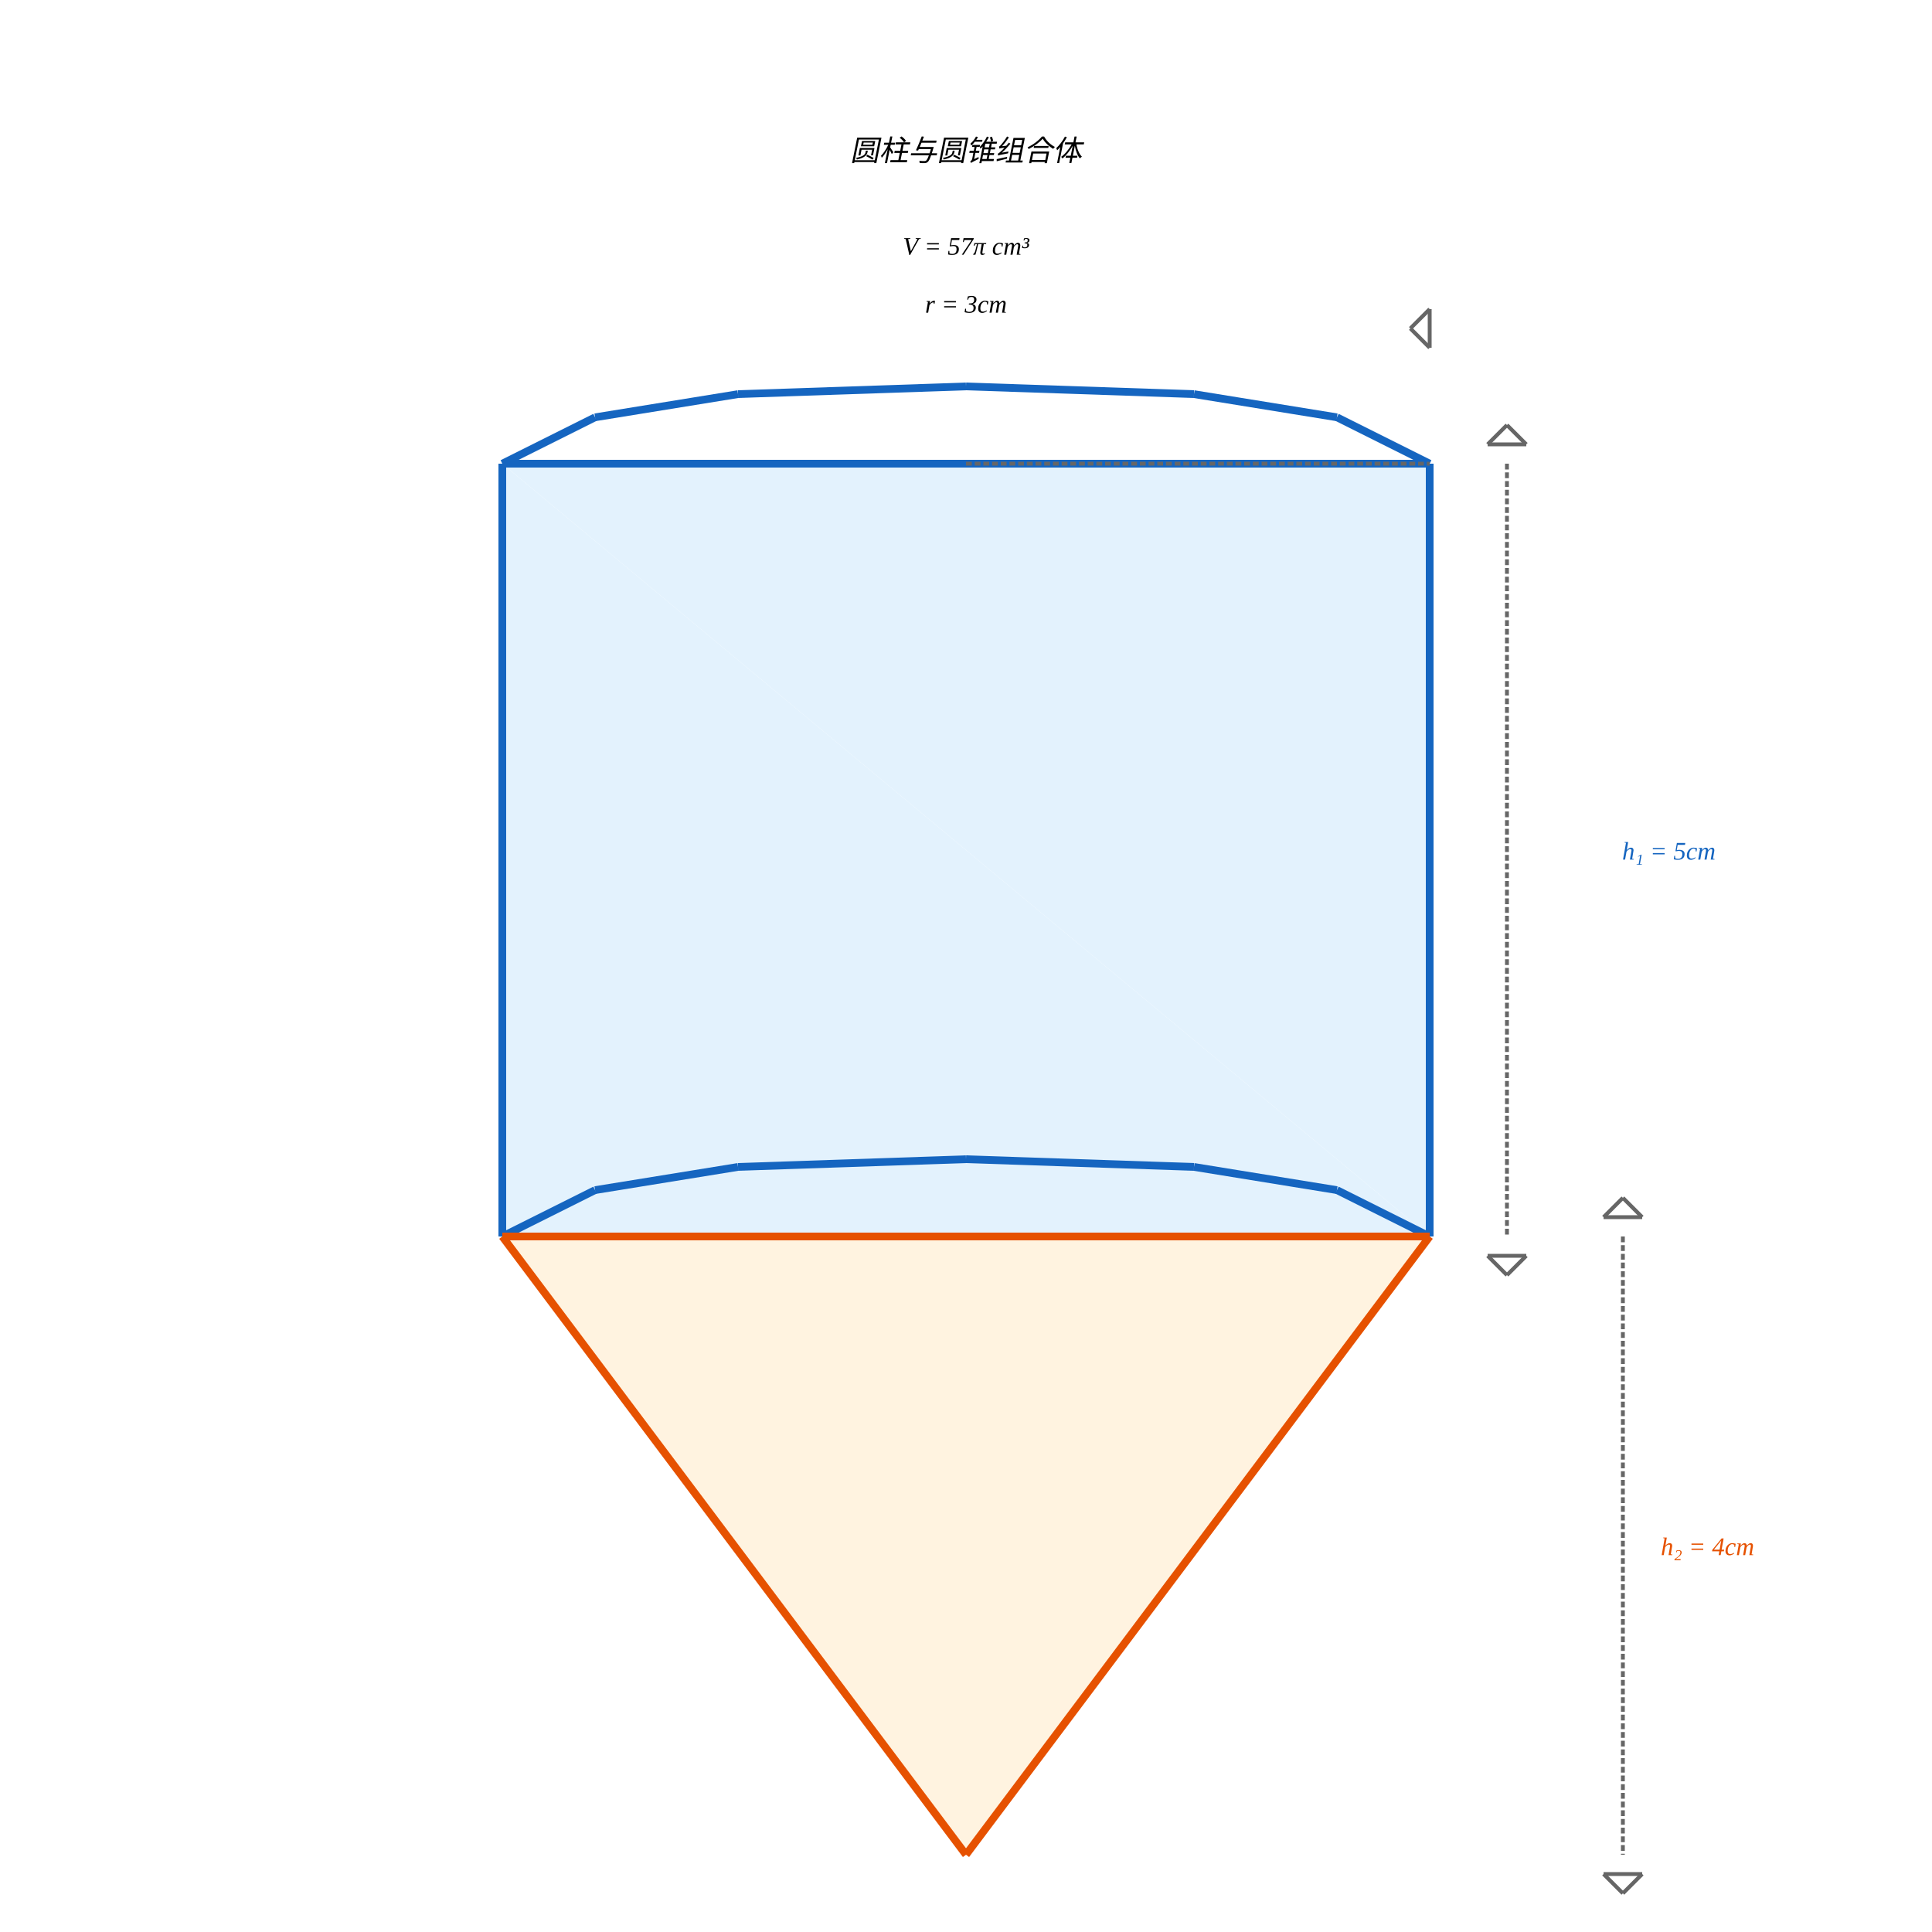
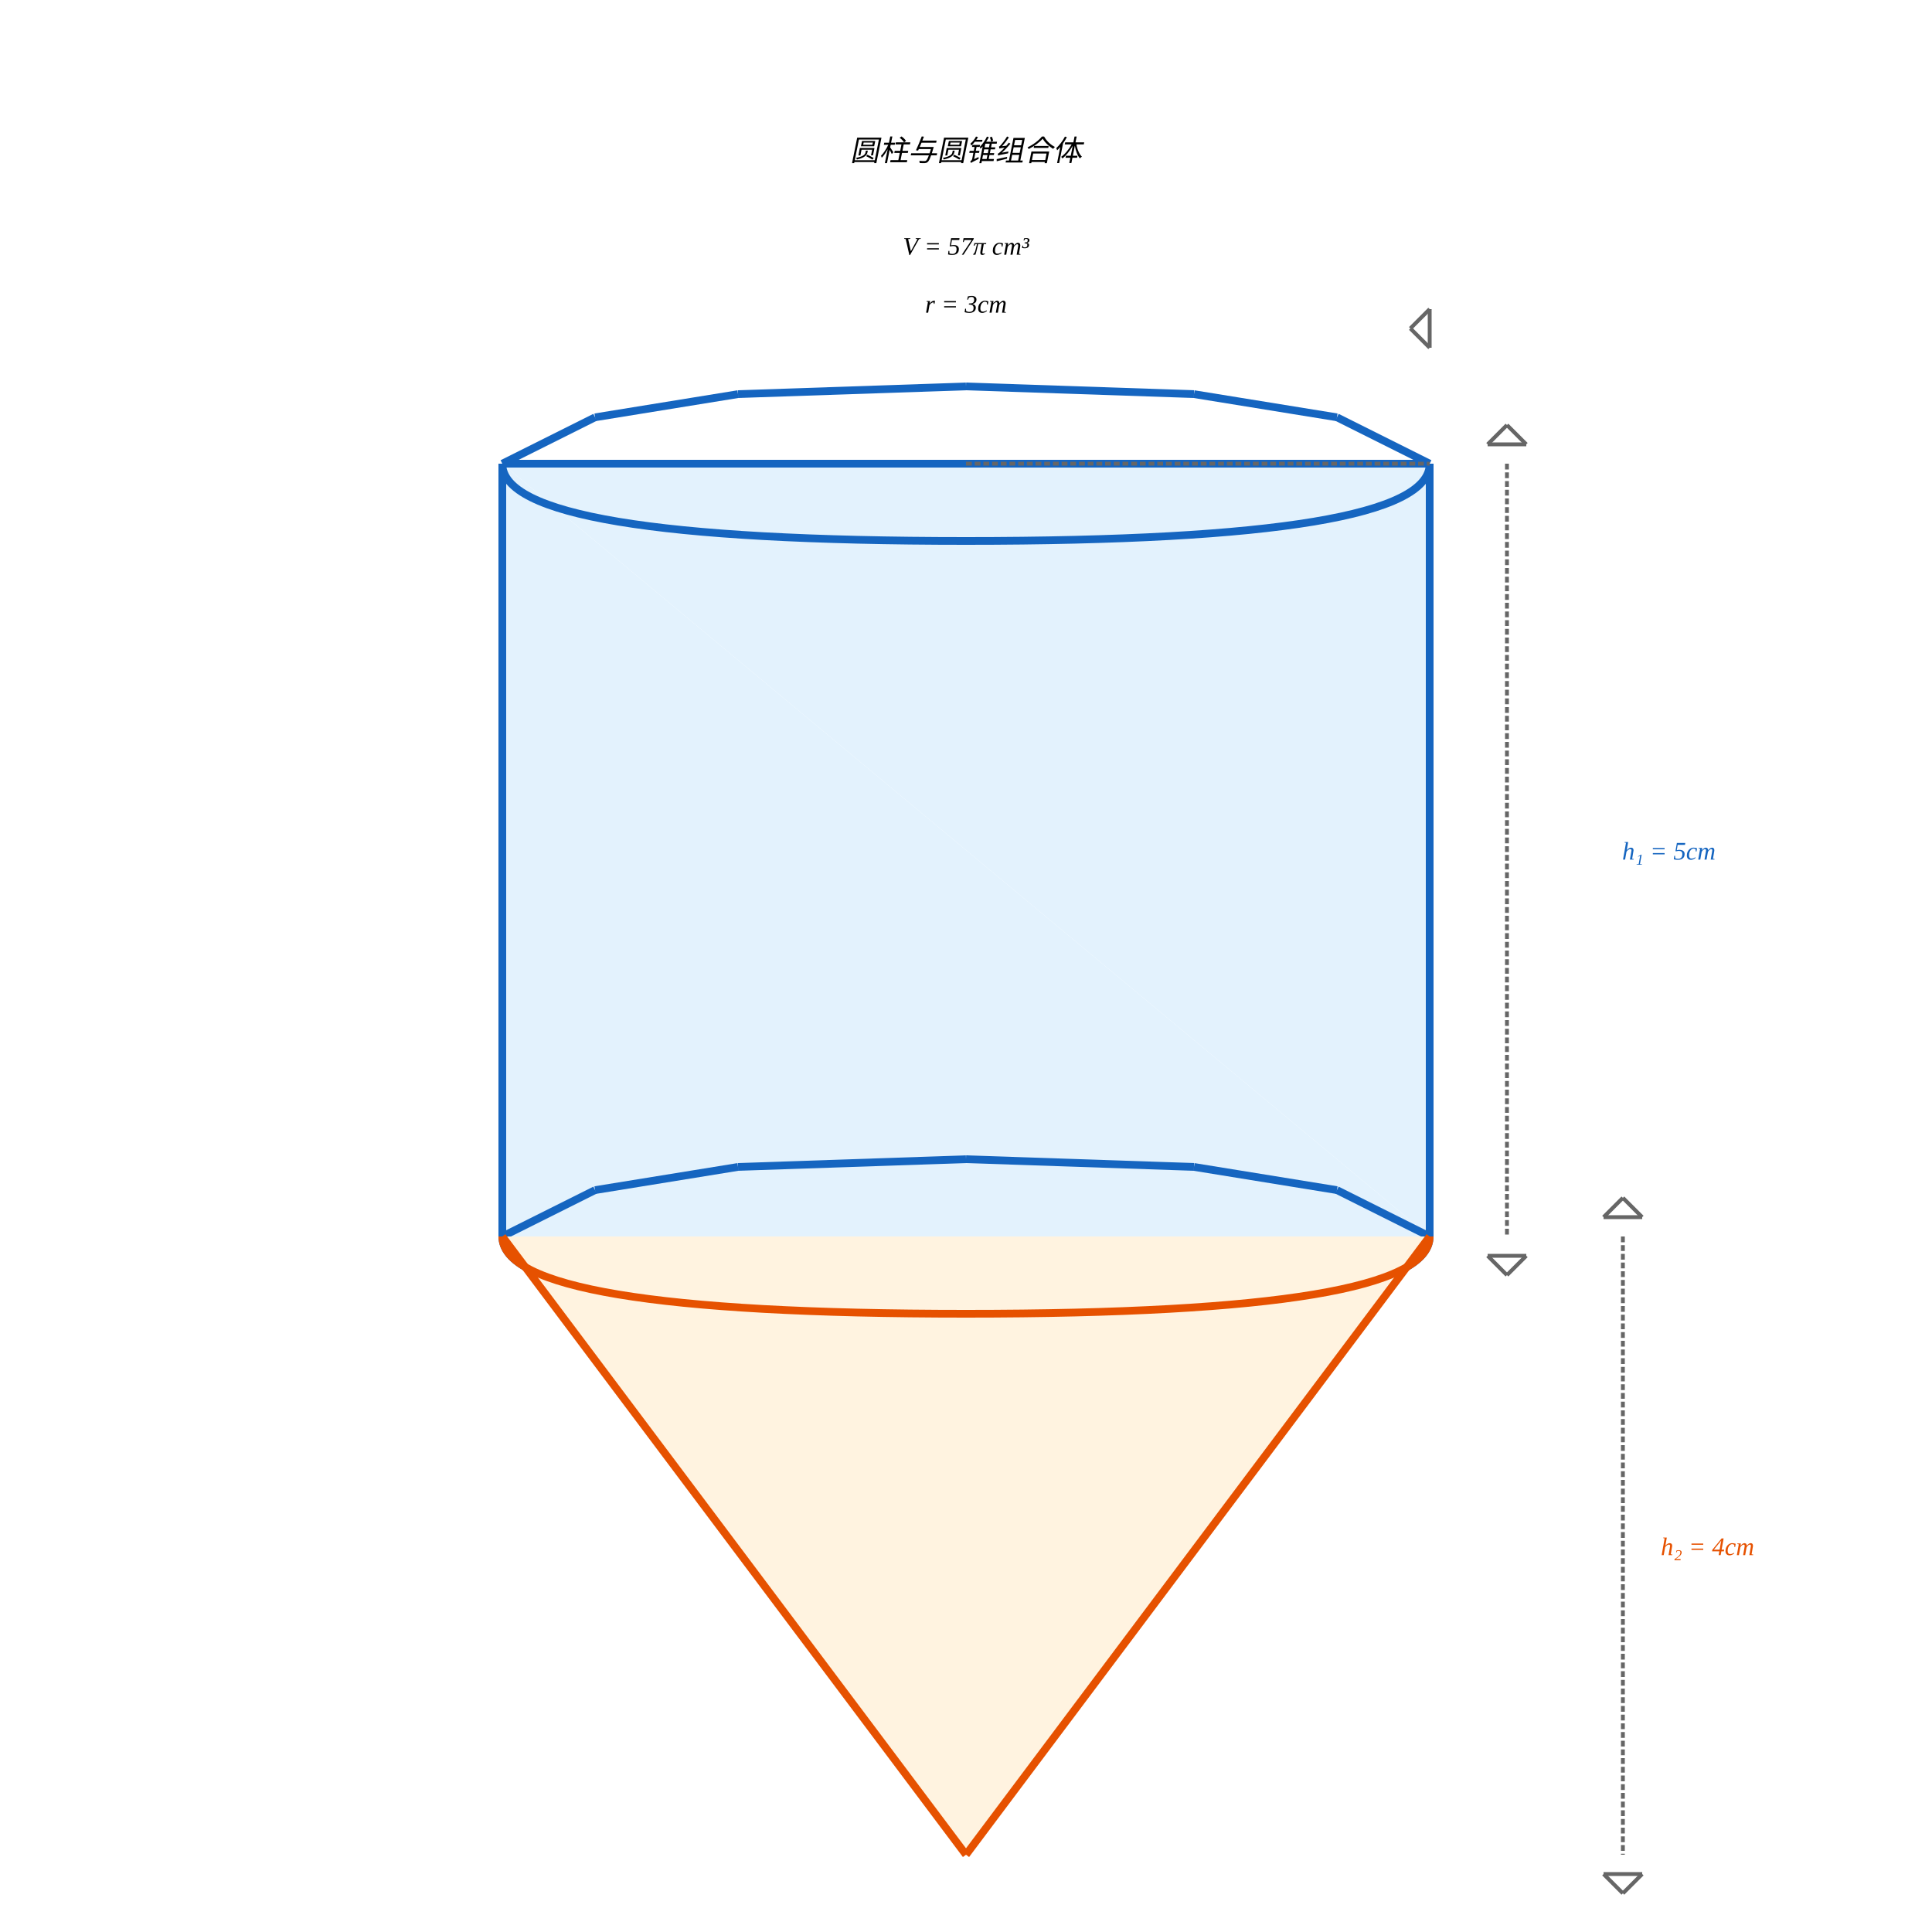
<svg xmlns="http://www.w3.org/2000/svg" width="500mm" height="500mm" viewBox="0 0 500 500" version="1.1">
  <path d="M130.00,320.00 L 370.00,320.00 L 130.00,120.00 z" fill="#E3F2FD" stroke="none" />
  <path d="M370.00,320.00 L 130.00,120.00 L 370.00,120.00 z" fill="#E3F2FD" stroke="none" />
-   <line x1="130.00" y1="320.00" x2="370.00" y2="320.00" style="stroke:#1565C0; stroke-width:2.00" />
+   <path d="M130.00,320.00 Q130.00,340.00 250.00,340.00 Q370.00,340.00 370.00,320.00" fill="none" stroke="#1565C0" stroke-width="2.00" />
  <line x1="370.00" y1="320.00" x2="370.00" y2="120.00" style="stroke:#1565C0; stroke-width:2.00" />
  <line x1="370.00" y1="120.00" x2="130.00" y2="120.00" style="stroke:#1565C0; stroke-width:2.00" />
  <line x1="130.00" y1="120.00" x2="130.00" y2="320.00" style="stroke:#1565C0; stroke-width:2.00" />
+   <path d="M130.00,120.00 Q130.00,140.00 250.00,140.00 Q370.00,140.00 370.00,120.00" fill="none" stroke="#1565C0" stroke-width="2.00" />
  <line x1="130.00" y1="120.00" x2="154.00" y2="108.00" style="stroke:#1565C0; stroke-width:2.00" />
  <line x1="154.00" y1="108.00" x2="191.00" y2="102.00" style="stroke:#1565C0; stroke-width:2.00" />
  <line x1="191.00" y1="102.00" x2="250.00" y2="100.00" style="stroke:#1565C0; stroke-width:2.00" />
  <line x1="250.00" y1="100.00" x2="309.00" y2="102.00" style="stroke:#1565C0; stroke-width:2.00" />
  <line x1="309.00" y1="102.00" x2="346.00" y2="108.00" style="stroke:#1565C0; stroke-width:2.00" />
  <line x1="346.00" y1="108.00" x2="370.00" y2="120.00" style="stroke:#1565C0; stroke-width:2.00" />
  <line x1="130.00" y1="320.00" x2="154.00" y2="308.00" style="stroke:#1565C0; stroke-width:2.00" />
  <line x1="154.00" y1="308.00" x2="191.00" y2="302.00" style="stroke:#1565C0; stroke-width:2.00" />
  <line x1="191.00" y1="302.00" x2="250.00" y2="300.00" style="stroke:#1565C0; stroke-width:2.00" />
  <line x1="250.00" y1="300.00" x2="309.00" y2="302.00" style="stroke:#1565C0; stroke-width:2.00" />
  <line x1="309.00" y1="302.00" x2="346.00" y2="308.00" style="stroke:#1565C0; stroke-width:2.00" />
  <line x1="346.00" y1="308.00" x2="370.00" y2="320.00" style="stroke:#1565C0; stroke-width:2.00" />
  <path d="M250.00,480.00 L 130.00,320.00 L 370.00,320.00 z" fill="#FFF3E0" stroke="none" />
  <line x1="250.00" y1="480.00" x2="130.00" y2="320.00" style="stroke:#E65100; stroke-width:2.00" />
  <line x1="250.00" y1="480.00" x2="370.00" y2="320.00" style="stroke:#E65100; stroke-width:2.00" />
-   <line x1="130.00" y1="320.00" x2="370.00" y2="320.00" style="stroke:#E65100; stroke-width:2.00" />
+   <path d="M130.00,320.00 Q130.00,340.00 250.00,340.00 Q370.00,340.00 370.00,320.00" fill="none" stroke="#E65100" stroke-width="2.00" />
  <line x1="390.00" y1="120.00" x2="390.00" y2="121.50" style="stroke:#666666; stroke-width:1.00" />
  <line x1="390.00" y1="122.25" x2="390.00" y2="123.75" style="stroke:#666666; stroke-width:1.00" />
  <line x1="390.00" y1="124.50" x2="390.00" y2="126.00" style="stroke:#666666; stroke-width:1.00" />
  <line x1="390.00" y1="126.75" x2="390.00" y2="128.25" style="stroke:#666666; stroke-width:1.00" />
  <line x1="390.00" y1="129.00" x2="390.00" y2="130.50" style="stroke:#666666; stroke-width:1.00" />
  <line x1="390.00" y1="131.25" x2="390.00" y2="132.75" style="stroke:#666666; stroke-width:1.00" />
  <line x1="390.00" y1="133.50" x2="390.00" y2="135.00" style="stroke:#666666; stroke-width:1.00" />
  <line x1="390.00" y1="135.75" x2="390.00" y2="137.25" style="stroke:#666666; stroke-width:1.00" />
  <line x1="390.00" y1="138.00" x2="390.00" y2="139.50" style="stroke:#666666; stroke-width:1.00" />
  <line x1="390.00" y1="140.25" x2="390.00" y2="141.75" style="stroke:#666666; stroke-width:1.00" />
  <line x1="390.00" y1="142.50" x2="390.00" y2="144.00" style="stroke:#666666; stroke-width:1.00" />
  <line x1="390.00" y1="144.75" x2="390.00" y2="146.25" style="stroke:#666666; stroke-width:1.00" />
  <line x1="390.00" y1="147.00" x2="390.00" y2="148.50" style="stroke:#666666; stroke-width:1.00" />
  <line x1="390.00" y1="149.25" x2="390.00" y2="150.75" style="stroke:#666666; stroke-width:1.00" />
  <line x1="390.00" y1="151.50" x2="390.00" y2="153.00" style="stroke:#666666; stroke-width:1.00" />
  <line x1="390.00" y1="153.75" x2="390.00" y2="155.25" style="stroke:#666666; stroke-width:1.00" />
  <line x1="390.00" y1="156.00" x2="390.00" y2="157.50" style="stroke:#666666; stroke-width:1.00" />
  <line x1="390.00" y1="158.25" x2="390.00" y2="159.75" style="stroke:#666666; stroke-width:1.00" />
  <line x1="390.00" y1="160.50" x2="390.00" y2="162.00" style="stroke:#666666; stroke-width:1.00" />
  <line x1="390.00" y1="162.75" x2="390.00" y2="164.25" style="stroke:#666666; stroke-width:1.00" />
  <line x1="390.00" y1="165.00" x2="390.00" y2="166.50" style="stroke:#666666; stroke-width:1.00" />
  <line x1="390.00" y1="167.25" x2="390.00" y2="168.75" style="stroke:#666666; stroke-width:1.00" />
  <line x1="390.00" y1="169.50" x2="390.00" y2="171.00" style="stroke:#666666; stroke-width:1.00" />
  <line x1="390.00" y1="171.75" x2="390.00" y2="173.25" style="stroke:#666666; stroke-width:1.00" />
  <line x1="390.00" y1="174.00" x2="390.00" y2="175.50" style="stroke:#666666; stroke-width:1.00" />
  <line x1="390.00" y1="176.25" x2="390.00" y2="177.75" style="stroke:#666666; stroke-width:1.00" />
  <line x1="390.00" y1="178.50" x2="390.00" y2="180.00" style="stroke:#666666; stroke-width:1.00" />
  <line x1="390.00" y1="180.75" x2="390.00" y2="182.25" style="stroke:#666666; stroke-width:1.00" />
  <line x1="390.00" y1="183.00" x2="390.00" y2="184.50" style="stroke:#666666; stroke-width:1.00" />
  <line x1="390.00" y1="185.25" x2="390.00" y2="186.75" style="stroke:#666666; stroke-width:1.00" />
  <line x1="390.00" y1="187.50" x2="390.00" y2="189.00" style="stroke:#666666; stroke-width:1.00" />
  <line x1="390.00" y1="189.75" x2="390.00" y2="191.25" style="stroke:#666666; stroke-width:1.00" />
  <line x1="390.00" y1="192.00" x2="390.00" y2="193.50" style="stroke:#666666; stroke-width:1.00" />
  <line x1="390.00" y1="194.25" x2="390.00" y2="195.75" style="stroke:#666666; stroke-width:1.00" />
  <line x1="390.00" y1="196.50" x2="390.00" y2="198.00" style="stroke:#666666; stroke-width:1.00" />
  <line x1="390.00" y1="198.75" x2="390.00" y2="200.25" style="stroke:#666666; stroke-width:1.00" />
  <line x1="390.00" y1="201.00" x2="390.00" y2="202.50" style="stroke:#666666; stroke-width:1.00" />
  <line x1="390.00" y1="203.25" x2="390.00" y2="204.75" style="stroke:#666666; stroke-width:1.00" />
  <line x1="390.00" y1="205.50" x2="390.00" y2="207.00" style="stroke:#666666; stroke-width:1.00" />
  <line x1="390.00" y1="207.75" x2="390.00" y2="209.25" style="stroke:#666666; stroke-width:1.00" />
  <line x1="390.00" y1="210.00" x2="390.00" y2="211.50" style="stroke:#666666; stroke-width:1.00" />
  <line x1="390.00" y1="212.25" x2="390.00" y2="213.75" style="stroke:#666666; stroke-width:1.00" />
  <line x1="390.00" y1="214.50" x2="390.00" y2="216.00" style="stroke:#666666; stroke-width:1.00" />
  <line x1="390.00" y1="216.75" x2="390.00" y2="218.25" style="stroke:#666666; stroke-width:1.00" />
  <line x1="390.00" y1="219.00" x2="390.00" y2="220.50" style="stroke:#666666; stroke-width:1.00" />
  <line x1="390.00" y1="221.25" x2="390.00" y2="222.75" style="stroke:#666666; stroke-width:1.00" />
  <line x1="390.00" y1="223.50" x2="390.00" y2="225.00" style="stroke:#666666; stroke-width:1.00" />
  <line x1="390.00" y1="225.75" x2="390.00" y2="227.25" style="stroke:#666666; stroke-width:1.00" />
  <line x1="390.00" y1="228.00" x2="390.00" y2="229.50" style="stroke:#666666; stroke-width:1.00" />
  <line x1="390.00" y1="230.25" x2="390.00" y2="231.75" style="stroke:#666666; stroke-width:1.00" />
  <line x1="390.00" y1="232.50" x2="390.00" y2="234.00" style="stroke:#666666; stroke-width:1.00" />
  <line x1="390.00" y1="234.75" x2="390.00" y2="236.25" style="stroke:#666666; stroke-width:1.00" />
  <line x1="390.00" y1="237.00" x2="390.00" y2="238.50" style="stroke:#666666; stroke-width:1.00" />
  <line x1="390.00" y1="239.25" x2="390.00" y2="240.75" style="stroke:#666666; stroke-width:1.00" />
  <line x1="390.00" y1="241.50" x2="390.00" y2="243.00" style="stroke:#666666; stroke-width:1.00" />
  <line x1="390.00" y1="243.75" x2="390.00" y2="245.25" style="stroke:#666666; stroke-width:1.00" />
  <line x1="390.00" y1="246.00" x2="390.00" y2="247.50" style="stroke:#666666; stroke-width:1.00" />
  <line x1="390.00" y1="248.25" x2="390.00" y2="249.75" style="stroke:#666666; stroke-width:1.00" />
  <line x1="390.00" y1="250.50" x2="390.00" y2="252.00" style="stroke:#666666; stroke-width:1.00" />
  <line x1="390.00" y1="252.75" x2="390.00" y2="254.25" style="stroke:#666666; stroke-width:1.00" />
  <line x1="390.00" y1="255.00" x2="390.00" y2="256.50" style="stroke:#666666; stroke-width:1.00" />
  <line x1="390.00" y1="257.25" x2="390.00" y2="258.75" style="stroke:#666666; stroke-width:1.00" />
  <line x1="390.00" y1="259.50" x2="390.00" y2="261.00" style="stroke:#666666; stroke-width:1.00" />
  <line x1="390.00" y1="261.75" x2="390.00" y2="263.25" style="stroke:#666666; stroke-width:1.00" />
  <line x1="390.00" y1="264.00" x2="390.00" y2="265.50" style="stroke:#666666; stroke-width:1.00" />
  <line x1="390.00" y1="266.25" x2="390.00" y2="267.75" style="stroke:#666666; stroke-width:1.00" />
  <line x1="390.00" y1="268.50" x2="390.00" y2="270.00" style="stroke:#666666; stroke-width:1.00" />
  <line x1="390.00" y1="270.75" x2="390.00" y2="272.25" style="stroke:#666666; stroke-width:1.00" />
  <line x1="390.00" y1="273.00" x2="390.00" y2="274.50" style="stroke:#666666; stroke-width:1.00" />
  <line x1="390.00" y1="275.25" x2="390.00" y2="276.75" style="stroke:#666666; stroke-width:1.00" />
  <line x1="390.00" y1="277.50" x2="390.00" y2="279.00" style="stroke:#666666; stroke-width:1.00" />
  <line x1="390.00" y1="279.75" x2="390.00" y2="281.25" style="stroke:#666666; stroke-width:1.00" />
  <line x1="390.00" y1="282.00" x2="390.00" y2="283.50" style="stroke:#666666; stroke-width:1.00" />
  <line x1="390.00" y1="284.25" x2="390.00" y2="285.75" style="stroke:#666666; stroke-width:1.00" />
  <line x1="390.00" y1="286.50" x2="390.00" y2="288.00" style="stroke:#666666; stroke-width:1.00" />
  <line x1="390.00" y1="288.75" x2="390.00" y2="290.25" style="stroke:#666666; stroke-width:1.00" />
  <line x1="390.00" y1="291.00" x2="390.00" y2="292.50" style="stroke:#666666; stroke-width:1.00" />
  <line x1="390.00" y1="293.25" x2="390.00" y2="294.75" style="stroke:#666666; stroke-width:1.00" />
  <line x1="390.00" y1="295.50" x2="390.00" y2="297.00" style="stroke:#666666; stroke-width:1.00" />
  <line x1="390.00" y1="297.75" x2="390.00" y2="299.25" style="stroke:#666666; stroke-width:1.00" />
  <line x1="390.00" y1="300.00" x2="390.00" y2="301.50" style="stroke:#666666; stroke-width:1.00" />
  <line x1="390.00" y1="302.25" x2="390.00" y2="303.75" style="stroke:#666666; stroke-width:1.00" />
  <line x1="390.00" y1="304.50" x2="390.00" y2="306.00" style="stroke:#666666; stroke-width:1.00" />
  <line x1="390.00" y1="306.75" x2="390.00" y2="308.25" style="stroke:#666666; stroke-width:1.00" />
  <line x1="390.00" y1="309.00" x2="390.00" y2="310.50" style="stroke:#666666; stroke-width:1.00" />
  <line x1="390.00" y1="311.25" x2="390.00" y2="312.75" style="stroke:#666666; stroke-width:1.00" />
  <line x1="390.00" y1="313.50" x2="390.00" y2="315.00" style="stroke:#666666; stroke-width:1.00" />
  <line x1="390.00" y1="315.75" x2="390.00" y2="317.25" style="stroke:#666666; stroke-width:1.00" />
  <line x1="390.00" y1="318.00" x2="390.00" y2="319.50" style="stroke:#666666; stroke-width:1.00" />
  <line x1="420.00" y1="320.00" x2="420.00" y2="321.50" style="stroke:#666666; stroke-width:1.00" />
  <line x1="420.00" y1="322.25" x2="420.00" y2="323.75" style="stroke:#666666; stroke-width:1.00" />
  <line x1="420.00" y1="324.50" x2="420.00" y2="326.00" style="stroke:#666666; stroke-width:1.00" />
  <line x1="420.00" y1="326.75" x2="420.00" y2="328.25" style="stroke:#666666; stroke-width:1.00" />
  <line x1="420.00" y1="329.00" x2="420.00" y2="330.50" style="stroke:#666666; stroke-width:1.00" />
  <line x1="420.00" y1="331.25" x2="420.00" y2="332.75" style="stroke:#666666; stroke-width:1.00" />
  <line x1="420.00" y1="333.50" x2="420.00" y2="335.00" style="stroke:#666666; stroke-width:1.00" />
  <line x1="420.00" y1="335.75" x2="420.00" y2="337.25" style="stroke:#666666; stroke-width:1.00" />
  <line x1="420.00" y1="338.00" x2="420.00" y2="339.50" style="stroke:#666666; stroke-width:1.00" />
  <line x1="420.00" y1="340.25" x2="420.00" y2="341.75" style="stroke:#666666; stroke-width:1.00" />
  <line x1="420.00" y1="342.50" x2="420.00" y2="344.00" style="stroke:#666666; stroke-width:1.00" />
  <line x1="420.00" y1="344.75" x2="420.00" y2="346.25" style="stroke:#666666; stroke-width:1.00" />
  <line x1="420.00" y1="347.00" x2="420.00" y2="348.50" style="stroke:#666666; stroke-width:1.00" />
  <line x1="420.00" y1="349.25" x2="420.00" y2="350.75" style="stroke:#666666; stroke-width:1.00" />
  <line x1="420.00" y1="351.50" x2="420.00" y2="353.00" style="stroke:#666666; stroke-width:1.00" />
  <line x1="420.00" y1="353.75" x2="420.00" y2="355.25" style="stroke:#666666; stroke-width:1.00" />
  <line x1="420.00" y1="356.00" x2="420.00" y2="357.50" style="stroke:#666666; stroke-width:1.00" />
  <line x1="420.00" y1="358.25" x2="420.00" y2="359.75" style="stroke:#666666; stroke-width:1.00" />
  <line x1="420.00" y1="360.50" x2="420.00" y2="362.00" style="stroke:#666666; stroke-width:1.00" />
  <line x1="420.00" y1="362.75" x2="420.00" y2="364.25" style="stroke:#666666; stroke-width:1.00" />
  <line x1="420.00" y1="365.00" x2="420.00" y2="366.50" style="stroke:#666666; stroke-width:1.00" />
  <line x1="420.00" y1="367.25" x2="420.00" y2="368.75" style="stroke:#666666; stroke-width:1.00" />
  <line x1="420.00" y1="369.50" x2="420.00" y2="371.00" style="stroke:#666666; stroke-width:1.00" />
  <line x1="420.00" y1="371.75" x2="420.00" y2="373.25" style="stroke:#666666; stroke-width:1.00" />
  <line x1="420.00" y1="374.00" x2="420.00" y2="375.50" style="stroke:#666666; stroke-width:1.00" />
  <line x1="420.00" y1="376.25" x2="420.00" y2="377.75" style="stroke:#666666; stroke-width:1.00" />
  <line x1="420.00" y1="378.50" x2="420.00" y2="380.00" style="stroke:#666666; stroke-width:1.00" />
  <line x1="420.00" y1="380.75" x2="420.00" y2="382.25" style="stroke:#666666; stroke-width:1.00" />
  <line x1="420.00" y1="383.00" x2="420.00" y2="384.50" style="stroke:#666666; stroke-width:1.00" />
  <line x1="420.00" y1="385.25" x2="420.00" y2="386.75" style="stroke:#666666; stroke-width:1.00" />
  <line x1="420.00" y1="387.50" x2="420.00" y2="389.00" style="stroke:#666666; stroke-width:1.00" />
  <line x1="420.00" y1="389.75" x2="420.00" y2="391.25" style="stroke:#666666; stroke-width:1.00" />
  <line x1="420.00" y1="392.00" x2="420.00" y2="393.50" style="stroke:#666666; stroke-width:1.00" />
  <line x1="420.00" y1="394.25" x2="420.00" y2="395.75" style="stroke:#666666; stroke-width:1.00" />
  <line x1="420.00" y1="396.50" x2="420.00" y2="398.00" style="stroke:#666666; stroke-width:1.00" />
  <line x1="420.00" y1="398.75" x2="420.00" y2="400.25" style="stroke:#666666; stroke-width:1.00" />
  <line x1="420.00" y1="401.00" x2="420.00" y2="402.50" style="stroke:#666666; stroke-width:1.00" />
  <line x1="420.00" y1="403.25" x2="420.00" y2="404.75" style="stroke:#666666; stroke-width:1.00" />
  <line x1="420.00" y1="405.50" x2="420.00" y2="407.00" style="stroke:#666666; stroke-width:1.00" />
  <line x1="420.00" y1="407.75" x2="420.00" y2="409.25" style="stroke:#666666; stroke-width:1.00" />
  <line x1="420.00" y1="410.00" x2="420.00" y2="411.50" style="stroke:#666666; stroke-width:1.00" />
  <line x1="420.00" y1="412.25" x2="420.00" y2="413.75" style="stroke:#666666; stroke-width:1.00" />
  <line x1="420.00" y1="414.50" x2="420.00" y2="416.00" style="stroke:#666666; stroke-width:1.00" />
  <line x1="420.00" y1="416.75" x2="420.00" y2="418.25" style="stroke:#666666; stroke-width:1.00" />
  <line x1="420.00" y1="419.00" x2="420.00" y2="420.50" style="stroke:#666666; stroke-width:1.00" />
  <line x1="420.00" y1="421.25" x2="420.00" y2="422.75" style="stroke:#666666; stroke-width:1.00" />
  <line x1="420.00" y1="423.50" x2="420.00" y2="425.00" style="stroke:#666666; stroke-width:1.00" />
  <line x1="420.00" y1="425.75" x2="420.00" y2="427.25" style="stroke:#666666; stroke-width:1.00" />
  <line x1="420.00" y1="428.00" x2="420.00" y2="429.50" style="stroke:#666666; stroke-width:1.00" />
  <line x1="420.00" y1="430.25" x2="420.00" y2="431.75" style="stroke:#666666; stroke-width:1.00" />
  <line x1="420.00" y1="432.50" x2="420.00" y2="434.00" style="stroke:#666666; stroke-width:1.00" />
  <line x1="420.00" y1="434.75" x2="420.00" y2="436.25" style="stroke:#666666; stroke-width:1.00" />
  <line x1="420.00" y1="437.00" x2="420.00" y2="438.50" style="stroke:#666666; stroke-width:1.00" />
  <line x1="420.00" y1="439.25" x2="420.00" y2="440.75" style="stroke:#666666; stroke-width:1.00" />
  <line x1="420.00" y1="441.50" x2="420.00" y2="443.00" style="stroke:#666666; stroke-width:1.00" />
  <line x1="420.00" y1="443.75" x2="420.00" y2="445.25" style="stroke:#666666; stroke-width:1.00" />
  <line x1="420.00" y1="446.00" x2="420.00" y2="447.50" style="stroke:#666666; stroke-width:1.00" />
  <line x1="420.00" y1="448.25" x2="420.00" y2="449.75" style="stroke:#666666; stroke-width:1.00" />
  <line x1="420.00" y1="450.50" x2="420.00" y2="452.00" style="stroke:#666666; stroke-width:1.00" />
  <line x1="420.00" y1="452.75" x2="420.00" y2="454.25" style="stroke:#666666; stroke-width:1.00" />
  <line x1="420.00" y1="455.00" x2="420.00" y2="456.50" style="stroke:#666666; stroke-width:1.00" />
  <line x1="420.00" y1="457.25" x2="420.00" y2="458.75" style="stroke:#666666; stroke-width:1.00" />
  <line x1="420.00" y1="459.50" x2="420.00" y2="461.00" style="stroke:#666666; stroke-width:1.00" />
  <line x1="420.00" y1="461.75" x2="420.00" y2="463.25" style="stroke:#666666; stroke-width:1.00" />
  <line x1="420.00" y1="464.00" x2="420.00" y2="465.50" style="stroke:#666666; stroke-width:1.00" />
  <line x1="420.00" y1="466.25" x2="420.00" y2="467.75" style="stroke:#666666; stroke-width:1.00" />
  <line x1="420.00" y1="468.50" x2="420.00" y2="470.00" style="stroke:#666666; stroke-width:1.00" />
  <line x1="420.00" y1="470.75" x2="420.00" y2="472.25" style="stroke:#666666; stroke-width:1.00" />
  <line x1="420.00" y1="473.00" x2="420.00" y2="474.50" style="stroke:#666666; stroke-width:1.00" />
  <line x1="420.00" y1="475.25" x2="420.00" y2="476.75" style="stroke:#666666; stroke-width:1.00" />
  <line x1="420.00" y1="477.50" x2="420.00" y2="479.00" style="stroke:#666666; stroke-width:1.00" />
  <line x1="420.00" y1="479.75" x2="420.00" y2="480.00" style="stroke:#666666; stroke-width:1.00" />
  <line x1="390.00" y1="110.00" x2="395.00" y2="115.00" style="stroke:#666666; stroke-width:1.00" />
  <line x1="390.00" y1="110.00" x2="385.00" y2="115.00" style="stroke:#666666; stroke-width:1.00" />
  <line x1="395.00" y1="115.00" x2="385.00" y2="115.00" style="stroke:#666666; stroke-width:1.00" />
  <line x1="390.00" y1="330.00" x2="395.00" y2="325.00" style="stroke:#666666; stroke-width:1.00" />
  <line x1="390.00" y1="330.00" x2="385.00" y2="325.00" style="stroke:#666666; stroke-width:1.00" />
  <line x1="395.00" y1="325.00" x2="385.00" y2="325.00" style="stroke:#666666; stroke-width:1.00" />
  <line x1="425.00" y1="315.00" x2="420.00" y2="310.00" style="stroke:#666666; stroke-width:1.00" />
  <line x1="425.00" y1="315.00" x2="415.00" y2="315.00" style="stroke:#666666; stroke-width:1.00" />
  <line x1="420.00" y1="310.00" x2="415.00" y2="315.00" style="stroke:#666666; stroke-width:1.00" />
  <line x1="425.00" y1="485.00" x2="420.00" y2="490.00" style="stroke:#666666; stroke-width:1.00" />
  <line x1="425.00" y1="485.00" x2="415.00" y2="485.00" style="stroke:#666666; stroke-width:1.00" />
  <line x1="420.00" y1="490.00" x2="415.00" y2="485.00" style="stroke:#666666; stroke-width:1.00" />
  <line x1="250.00" y1="120.00" x2="251.50" y2="120.00" style="stroke:#666666; stroke-width:1.00" />
  <line x1="252.25" y1="120.00" x2="253.75" y2="120.00" style="stroke:#666666; stroke-width:1.00" />
  <line x1="254.50" y1="120.00" x2="256.00" y2="120.00" style="stroke:#666666; stroke-width:1.00" />
  <line x1="256.75" y1="120.00" x2="258.25" y2="120.00" style="stroke:#666666; stroke-width:1.00" />
  <line x1="259.00" y1="120.00" x2="260.50" y2="120.00" style="stroke:#666666; stroke-width:1.00" />
  <line x1="261.25" y1="120.00" x2="262.75" y2="120.00" style="stroke:#666666; stroke-width:1.00" />
  <line x1="263.50" y1="120.00" x2="265.00" y2="120.00" style="stroke:#666666; stroke-width:1.00" />
  <line x1="265.75" y1="120.00" x2="267.25" y2="120.00" style="stroke:#666666; stroke-width:1.00" />
  <line x1="268.00" y1="120.00" x2="269.50" y2="120.00" style="stroke:#666666; stroke-width:1.00" />
  <line x1="270.25" y1="120.00" x2="271.75" y2="120.00" style="stroke:#666666; stroke-width:1.00" />
  <line x1="272.50" y1="120.00" x2="274.00" y2="120.00" style="stroke:#666666; stroke-width:1.00" />
  <line x1="274.75" y1="120.00" x2="276.25" y2="120.00" style="stroke:#666666; stroke-width:1.00" />
  <line x1="277.00" y1="120.00" x2="278.50" y2="120.00" style="stroke:#666666; stroke-width:1.00" />
  <line x1="279.25" y1="120.00" x2="280.75" y2="120.00" style="stroke:#666666; stroke-width:1.00" />
  <line x1="281.50" y1="120.00" x2="283.00" y2="120.00" style="stroke:#666666; stroke-width:1.00" />
  <line x1="283.75" y1="120.00" x2="285.25" y2="120.00" style="stroke:#666666; stroke-width:1.00" />
  <line x1="286.00" y1="120.00" x2="287.50" y2="120.00" style="stroke:#666666; stroke-width:1.00" />
  <line x1="288.25" y1="120.00" x2="289.75" y2="120.00" style="stroke:#666666; stroke-width:1.00" />
  <line x1="290.50" y1="120.00" x2="292.00" y2="120.00" style="stroke:#666666; stroke-width:1.00" />
  <line x1="292.75" y1="120.00" x2="294.25" y2="120.00" style="stroke:#666666; stroke-width:1.00" />
  <line x1="295.00" y1="120.00" x2="296.50" y2="120.00" style="stroke:#666666; stroke-width:1.00" />
  <line x1="297.25" y1="120.00" x2="298.75" y2="120.00" style="stroke:#666666; stroke-width:1.00" />
  <line x1="299.50" y1="120.00" x2="301.00" y2="120.00" style="stroke:#666666; stroke-width:1.00" />
  <line x1="301.75" y1="120.00" x2="303.25" y2="120.00" style="stroke:#666666; stroke-width:1.00" />
  <line x1="304.00" y1="120.00" x2="305.50" y2="120.00" style="stroke:#666666; stroke-width:1.00" />
  <line x1="306.25" y1="120.00" x2="307.75" y2="120.00" style="stroke:#666666; stroke-width:1.00" />
  <line x1="308.50" y1="120.00" x2="310.00" y2="120.00" style="stroke:#666666; stroke-width:1.00" />
  <line x1="310.75" y1="120.00" x2="312.25" y2="120.00" style="stroke:#666666; stroke-width:1.00" />
  <line x1="313.00" y1="120.00" x2="314.50" y2="120.00" style="stroke:#666666; stroke-width:1.00" />
  <line x1="315.25" y1="120.00" x2="316.75" y2="120.00" style="stroke:#666666; stroke-width:1.00" />
  <line x1="317.50" y1="120.00" x2="319.00" y2="120.00" style="stroke:#666666; stroke-width:1.00" />
  <line x1="319.75" y1="120.00" x2="321.25" y2="120.00" style="stroke:#666666; stroke-width:1.00" />
  <line x1="322.00" y1="120.00" x2="323.50" y2="120.00" style="stroke:#666666; stroke-width:1.00" />
  <line x1="324.25" y1="120.00" x2="325.75" y2="120.00" style="stroke:#666666; stroke-width:1.00" />
  <line x1="326.50" y1="120.00" x2="328.00" y2="120.00" style="stroke:#666666; stroke-width:1.00" />
  <line x1="328.75" y1="120.00" x2="330.25" y2="120.00" style="stroke:#666666; stroke-width:1.00" />
  <line x1="331.00" y1="120.00" x2="332.50" y2="120.00" style="stroke:#666666; stroke-width:1.00" />
  <line x1="333.25" y1="120.00" x2="334.75" y2="120.00" style="stroke:#666666; stroke-width:1.00" />
  <line x1="335.50" y1="120.00" x2="337.00" y2="120.00" style="stroke:#666666; stroke-width:1.00" />
  <line x1="337.75" y1="120.00" x2="339.25" y2="120.00" style="stroke:#666666; stroke-width:1.00" />
  <line x1="340.00" y1="120.00" x2="341.50" y2="120.00" style="stroke:#666666; stroke-width:1.00" />
  <line x1="342.25" y1="120.00" x2="343.75" y2="120.00" style="stroke:#666666; stroke-width:1.00" />
  <line x1="344.50" y1="120.00" x2="346.00" y2="120.00" style="stroke:#666666; stroke-width:1.00" />
  <line x1="346.75" y1="120.00" x2="348.25" y2="120.00" style="stroke:#666666; stroke-width:1.00" />
  <line x1="349.00" y1="120.00" x2="350.50" y2="120.00" style="stroke:#666666; stroke-width:1.00" />
  <line x1="351.25" y1="120.00" x2="352.75" y2="120.00" style="stroke:#666666; stroke-width:1.00" />
  <line x1="353.50" y1="120.00" x2="355.00" y2="120.00" style="stroke:#666666; stroke-width:1.00" />
  <line x1="355.75" y1="120.00" x2="357.25" y2="120.00" style="stroke:#666666; stroke-width:1.00" />
  <line x1="358.00" y1="120.00" x2="359.50" y2="120.00" style="stroke:#666666; stroke-width:1.00" />
  <line x1="360.25" y1="120.00" x2="361.75" y2="120.00" style="stroke:#666666; stroke-width:1.00" />
  <line x1="362.50" y1="120.00" x2="364.00" y2="120.00" style="stroke:#666666; stroke-width:1.00" />
  <line x1="364.75" y1="120.00" x2="366.25" y2="120.00" style="stroke:#666666; stroke-width:1.00" />
  <line x1="367.00" y1="120.00" x2="368.50" y2="120.00" style="stroke:#666666; stroke-width:1.00" />
  <line x1="369.25" y1="120.00" x2="370.00" y2="120.00" style="stroke:#666666; stroke-width:1.00" />
  <line x1="365.00" y1="85.00" x2="370.00" y2="90.00" style="stroke:#666666; stroke-width:1.00" />
  <line x1="365.00" y1="85.00" x2="370.00" y2="80.00" style="stroke:#666666; stroke-width:1.00" />
  <line x1="370.00" y1="90.00" x2="370.00" y2="80.00" style="stroke:#666666; stroke-width:1.00" />
  <text x="250.00" y="36.00" style="font-size:5.62pt; font-style:italic; fill:#000000" text-anchor="middle" dy="5.624">圆柱与圆锥组合体</text>
  <text x="250.00" y="61.00" style="font-size:4.92pt; font-style:italic; fill:#000000" text-anchor="middle" dy="4.921">V = 57π cm³</text>
  <text x="444.00" y="220.00" style="font-size:4.92pt; font-style:italic; fill:#1565C0" text-anchor="end" dy="2.46">h₁ = 5cm</text>
  <text x="454.00" y="400.00" style="font-size:4.92pt; font-style:italic; fill:#E65100" text-anchor="end" dy="2.46">h₂ = 4cm</text>
  <text x="250.00" y="76.00" style="font-size:4.92pt; font-style:italic; fill:#000000" text-anchor="middle" dy="4.921">r = 3cm</text>
</svg>
